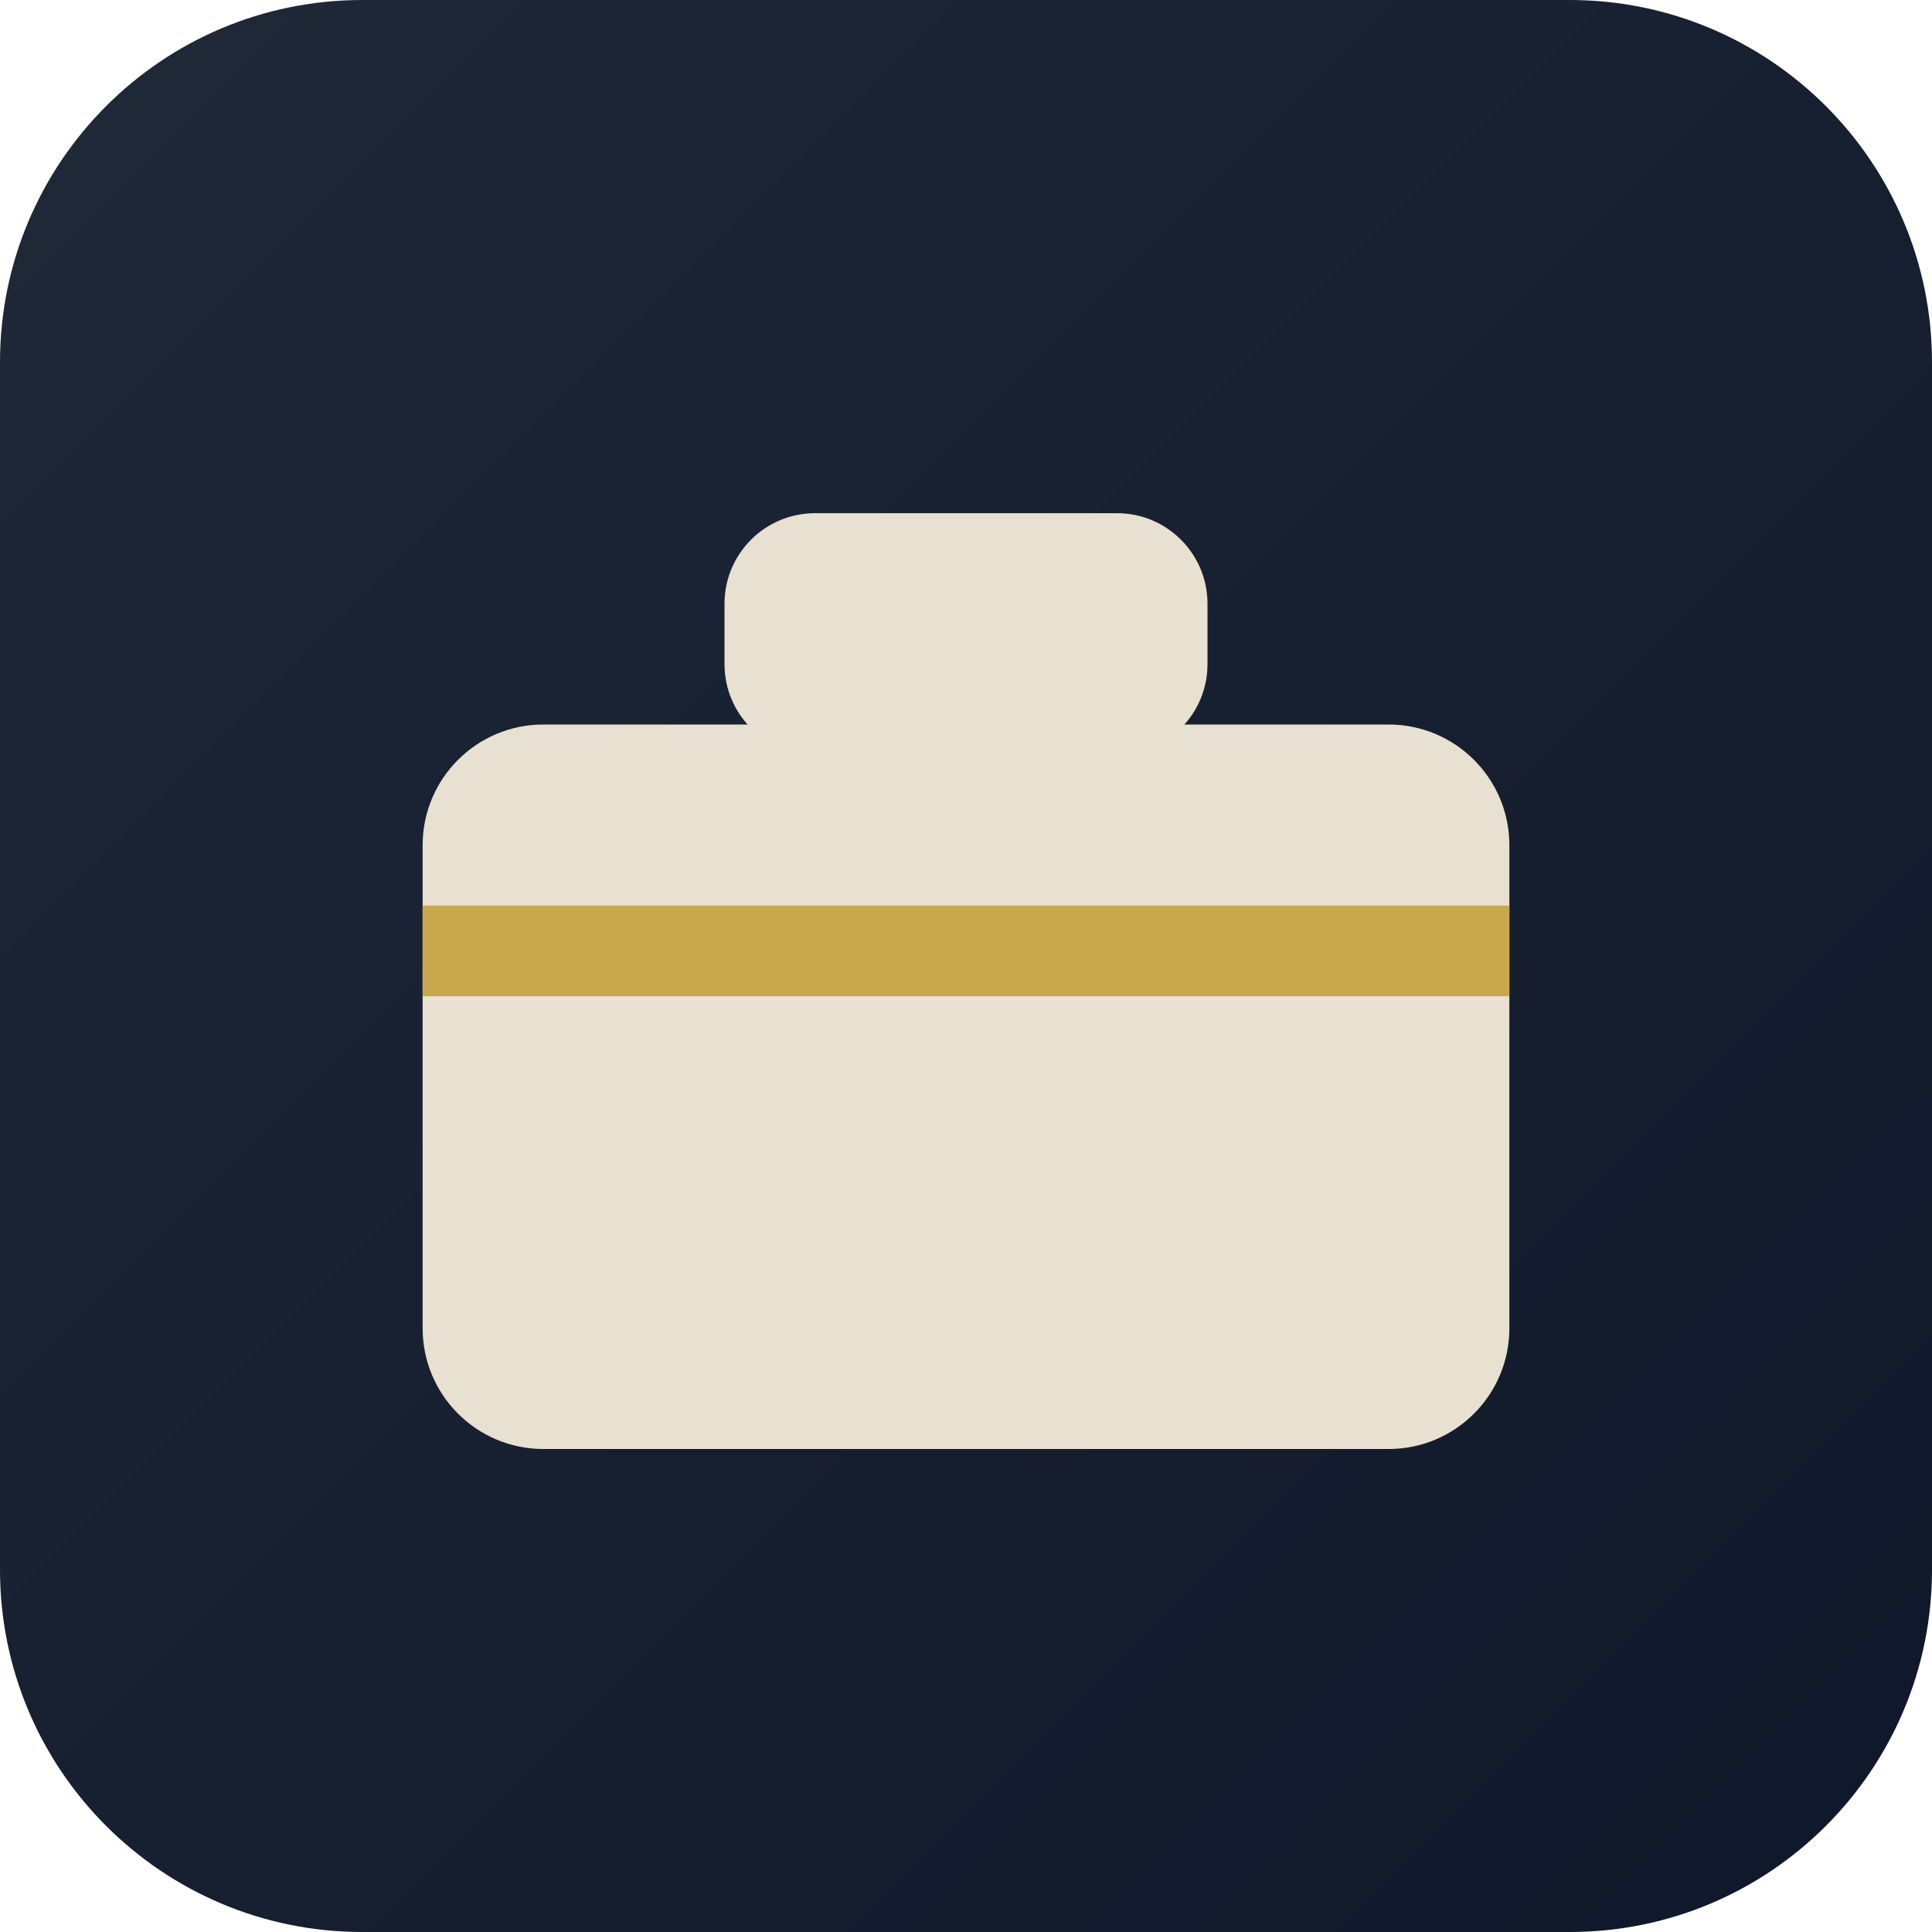
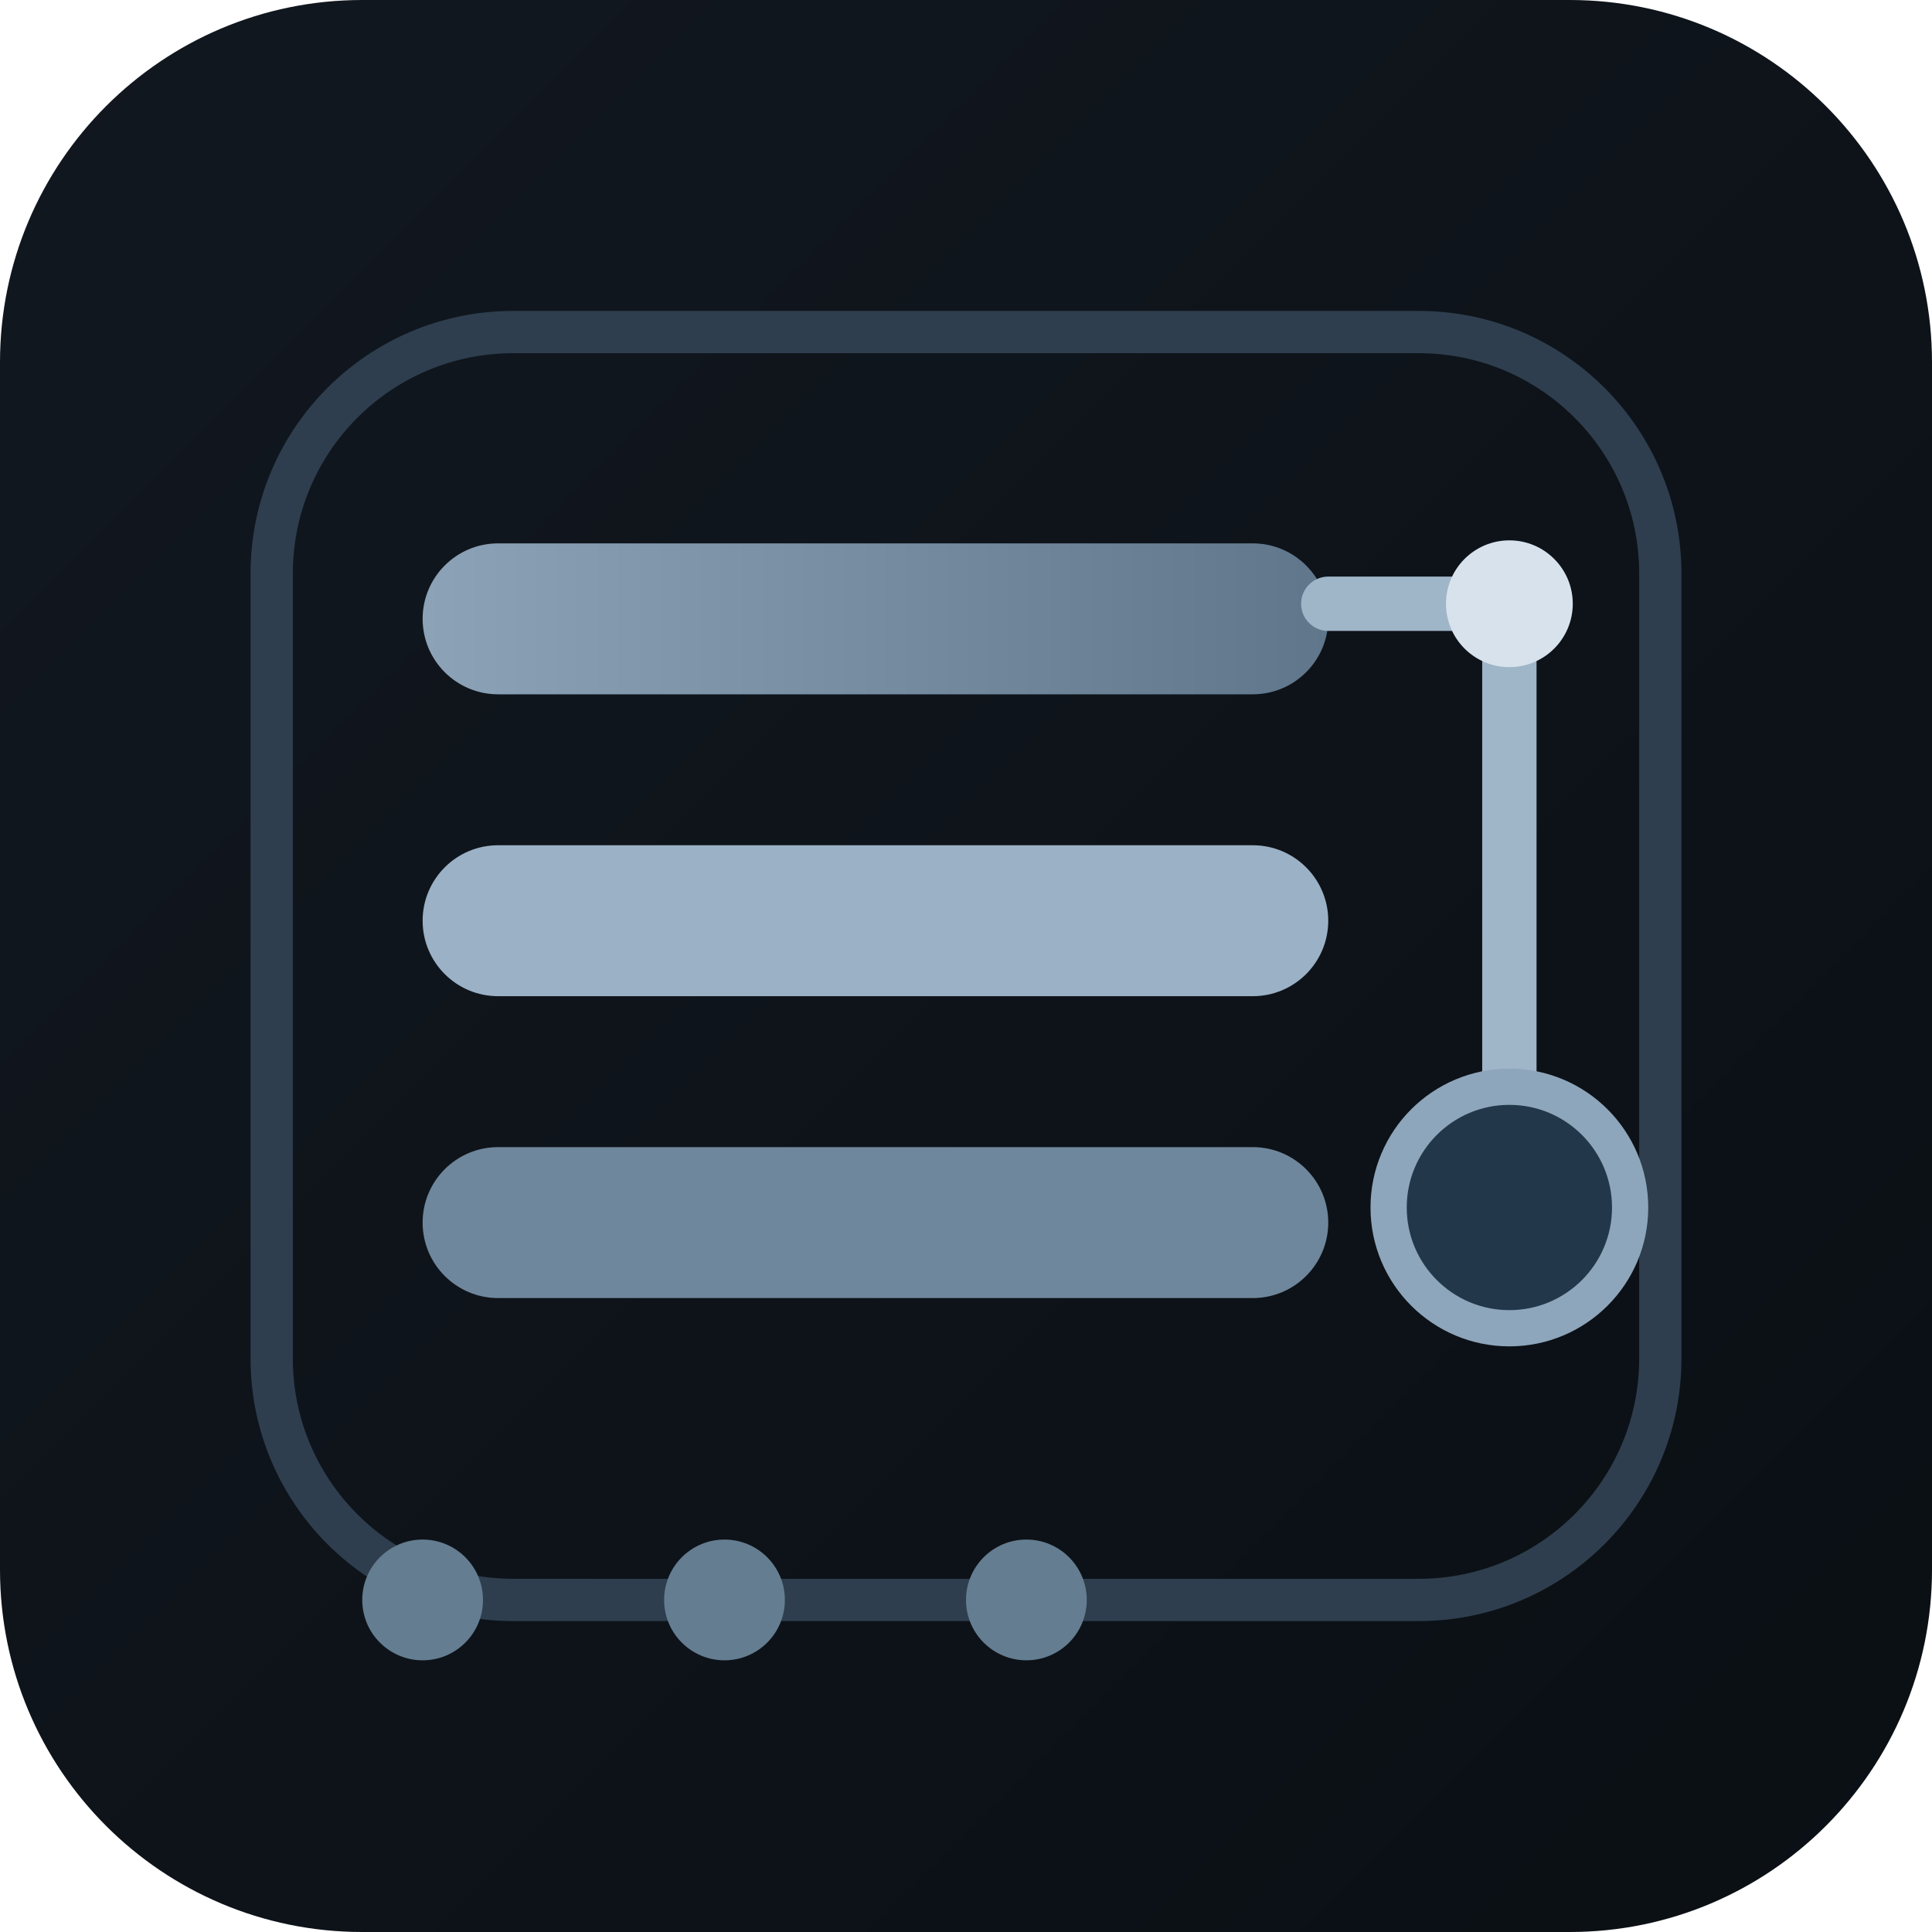
- <svg xmlns="http://www.w3.org/2000/svg" viewBox="0 0 64 64" role="img" aria-label="Portfolio">
+ <svg xmlns="http://www.w3.org/2000/svg" viewBox="0 0 64 64" role="img" aria-label="Infrastructure systems mark">
  <defs>
    <linearGradient id="bg" x1="0" y1="0" x2="1" y2="1">
-       <stop offset="0" stop-color="#1f2937" />
-       <stop offset="1" stop-color="#0f172a" />
+       <stop offset="0" stop-color="#121820" />
+       <stop offset="1" stop-color="#0a0f14" />
+     </linearGradient>
+     <linearGradient id="rail" x1="0" y1="0" x2="1" y2="0">
+       <stop offset="0" stop-color="#8ba2b7" />
+       <stop offset="1" stop-color="#5f768b" />
    </linearGradient>
  </defs>
  <rect width="64" height="64" rx="12" fill="url(#bg)" />
-   <rect x="14" y="24" width="36" height="24" rx="4" fill="#e8e0d0" />
-   <rect x="24" y="17" width="16" height="8" rx="3" fill="#e8e0d0" />
-   <rect x="14" y="30" width="36" height="3" fill="#c9a84c" />
+   <rect x="9" y="11" width="46" height="42" rx="8" fill="none" stroke="#2e3e4e" stroke-width="1.4" />
+   <rect x="14" y="18" width="30" height="5" rx="2.5" fill="url(#rail)" />
+   <rect x="14" y="28" width="30" height="5" rx="2.5" fill="#9bb1c5" />
+   <rect x="14" y="38" width="30" height="5" rx="2.5" fill="#6f879c" />
+   <path d="M44 20H50V40" fill="none" stroke="#9fb5c8" stroke-width="1.8" stroke-linecap="round" />
+   <circle cx="50" cy="40" r="4" fill="#22384a" stroke="#8ea6bb" stroke-width="1.2" />
+   <circle cx="50" cy="20" r="2.1" fill="#d7e2ec" />
+   <circle cx="14" cy="53" r="2" fill="#647d91" />
+   <circle cx="24" cy="53" r="2" fill="#647d91" />
+   <circle cx="34" cy="53" r="2" fill="#647d91" />
</svg>
